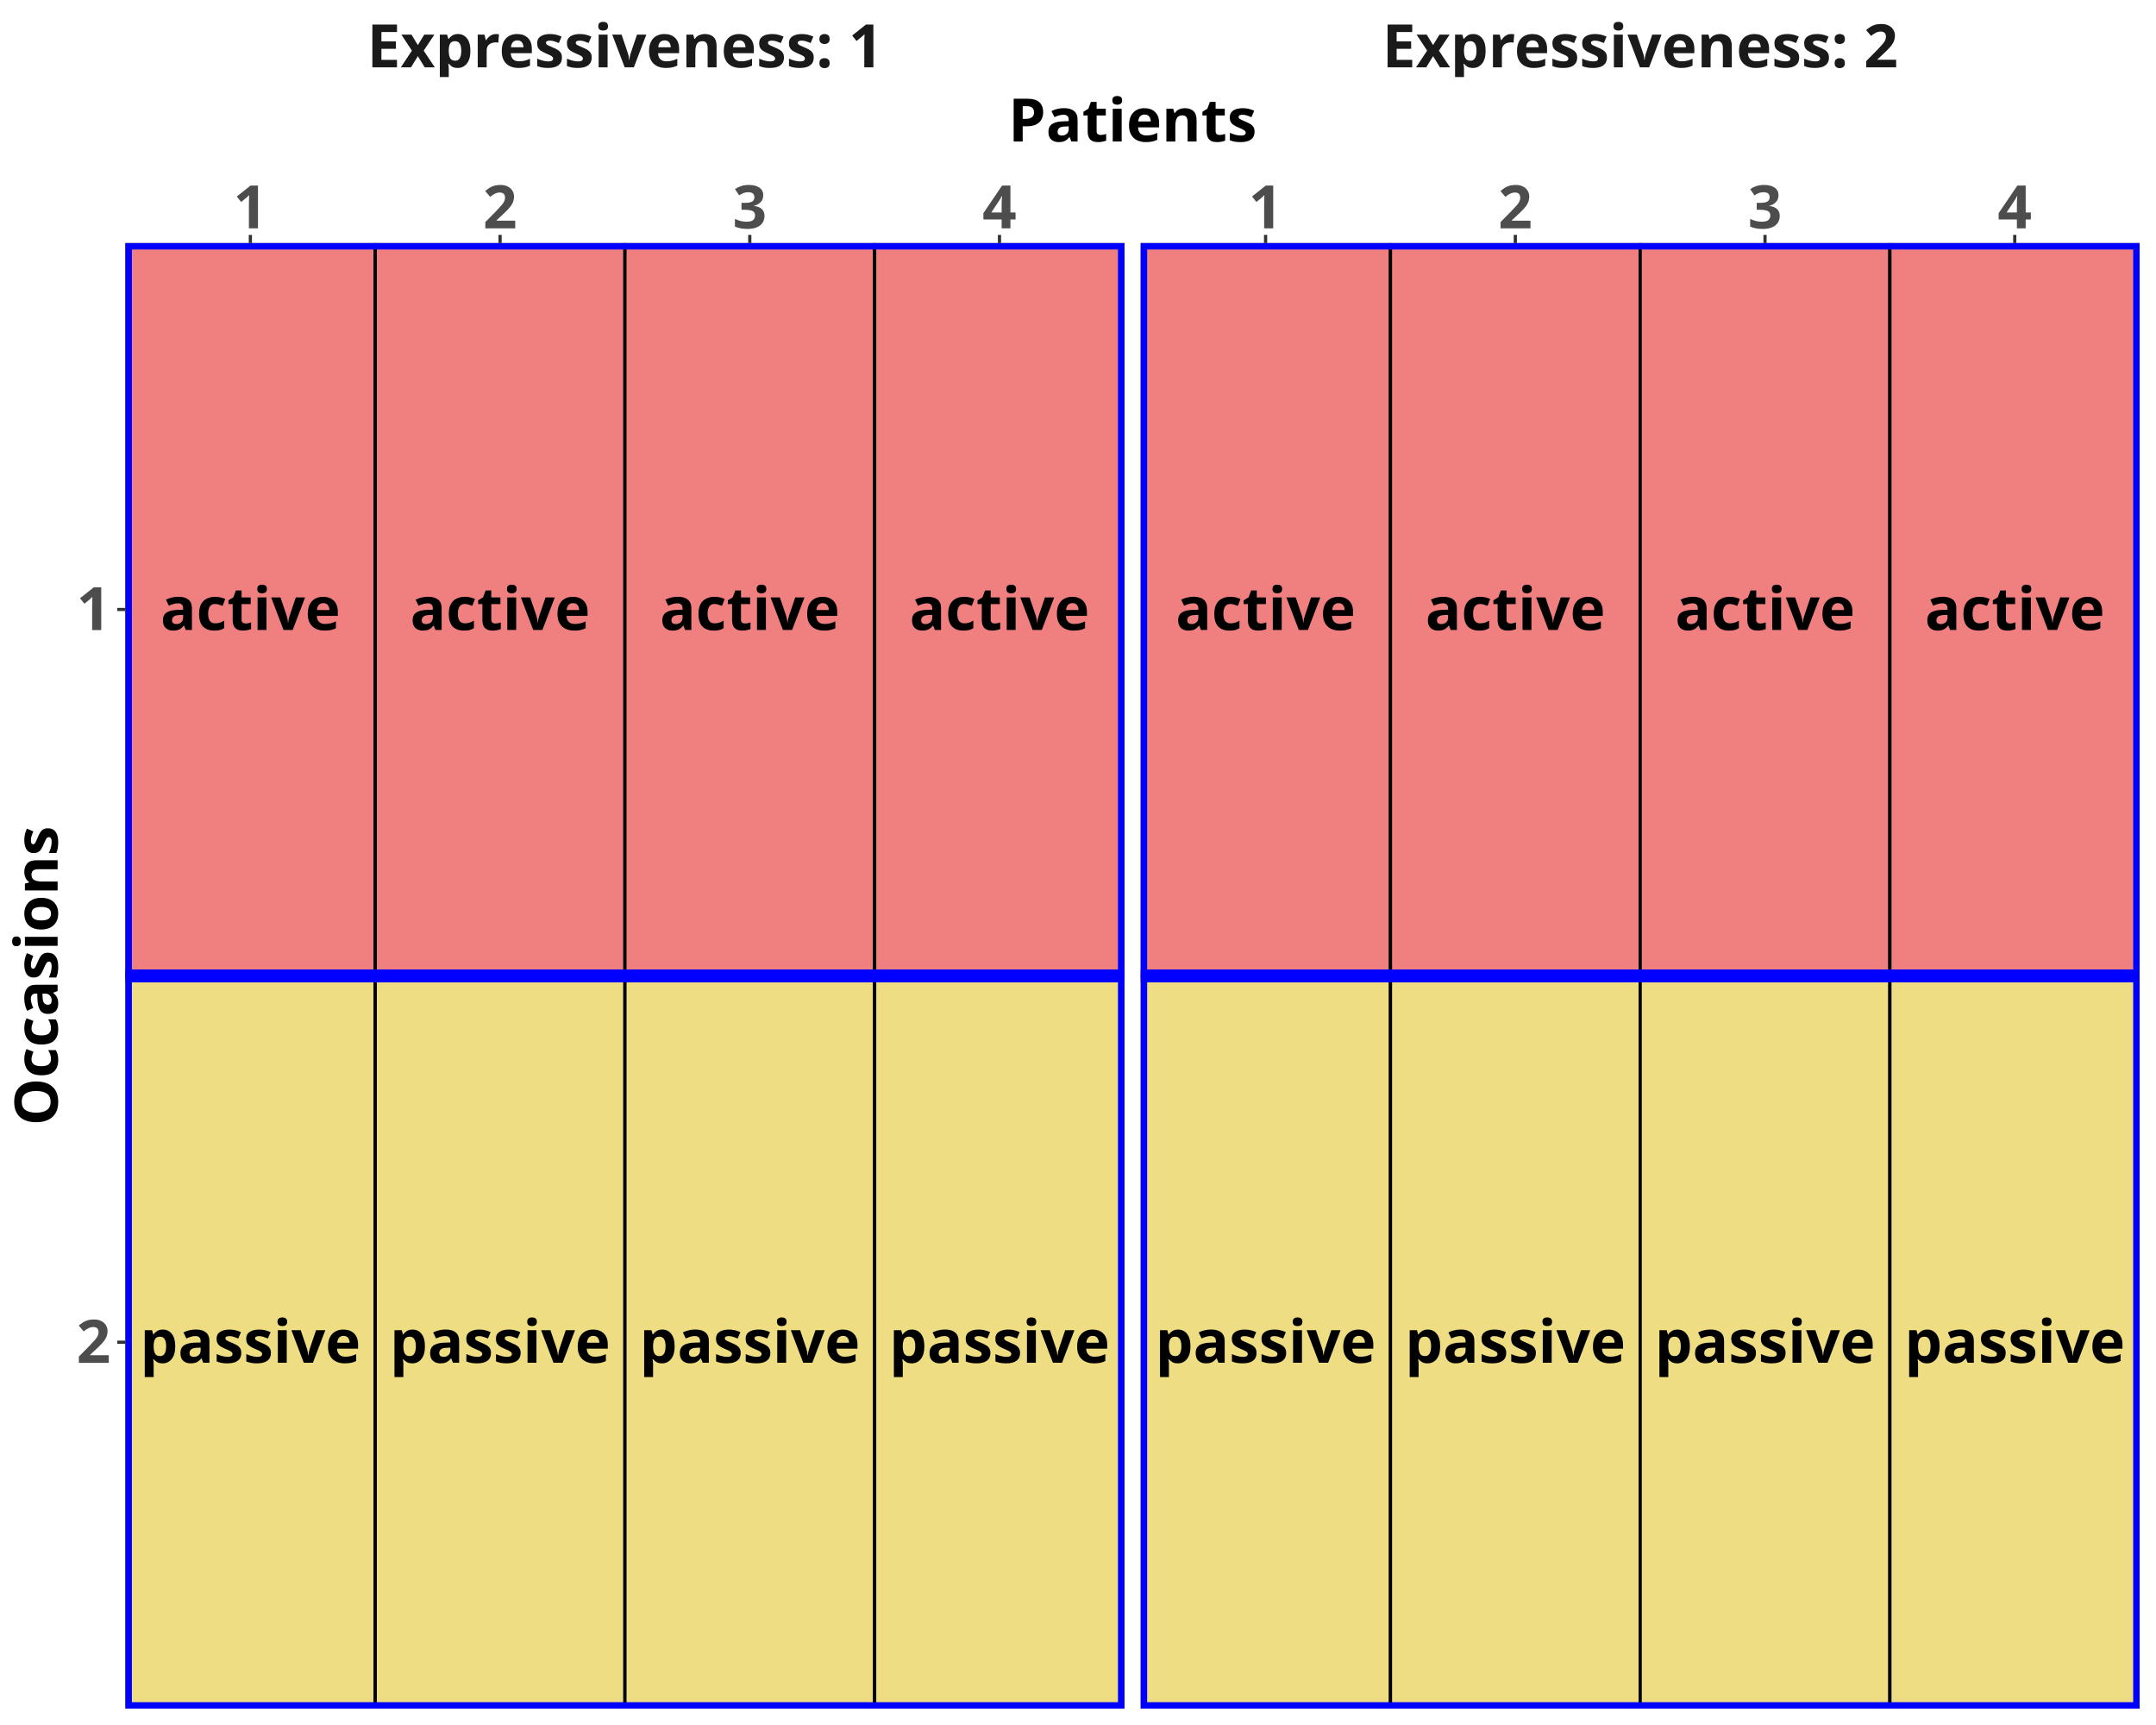
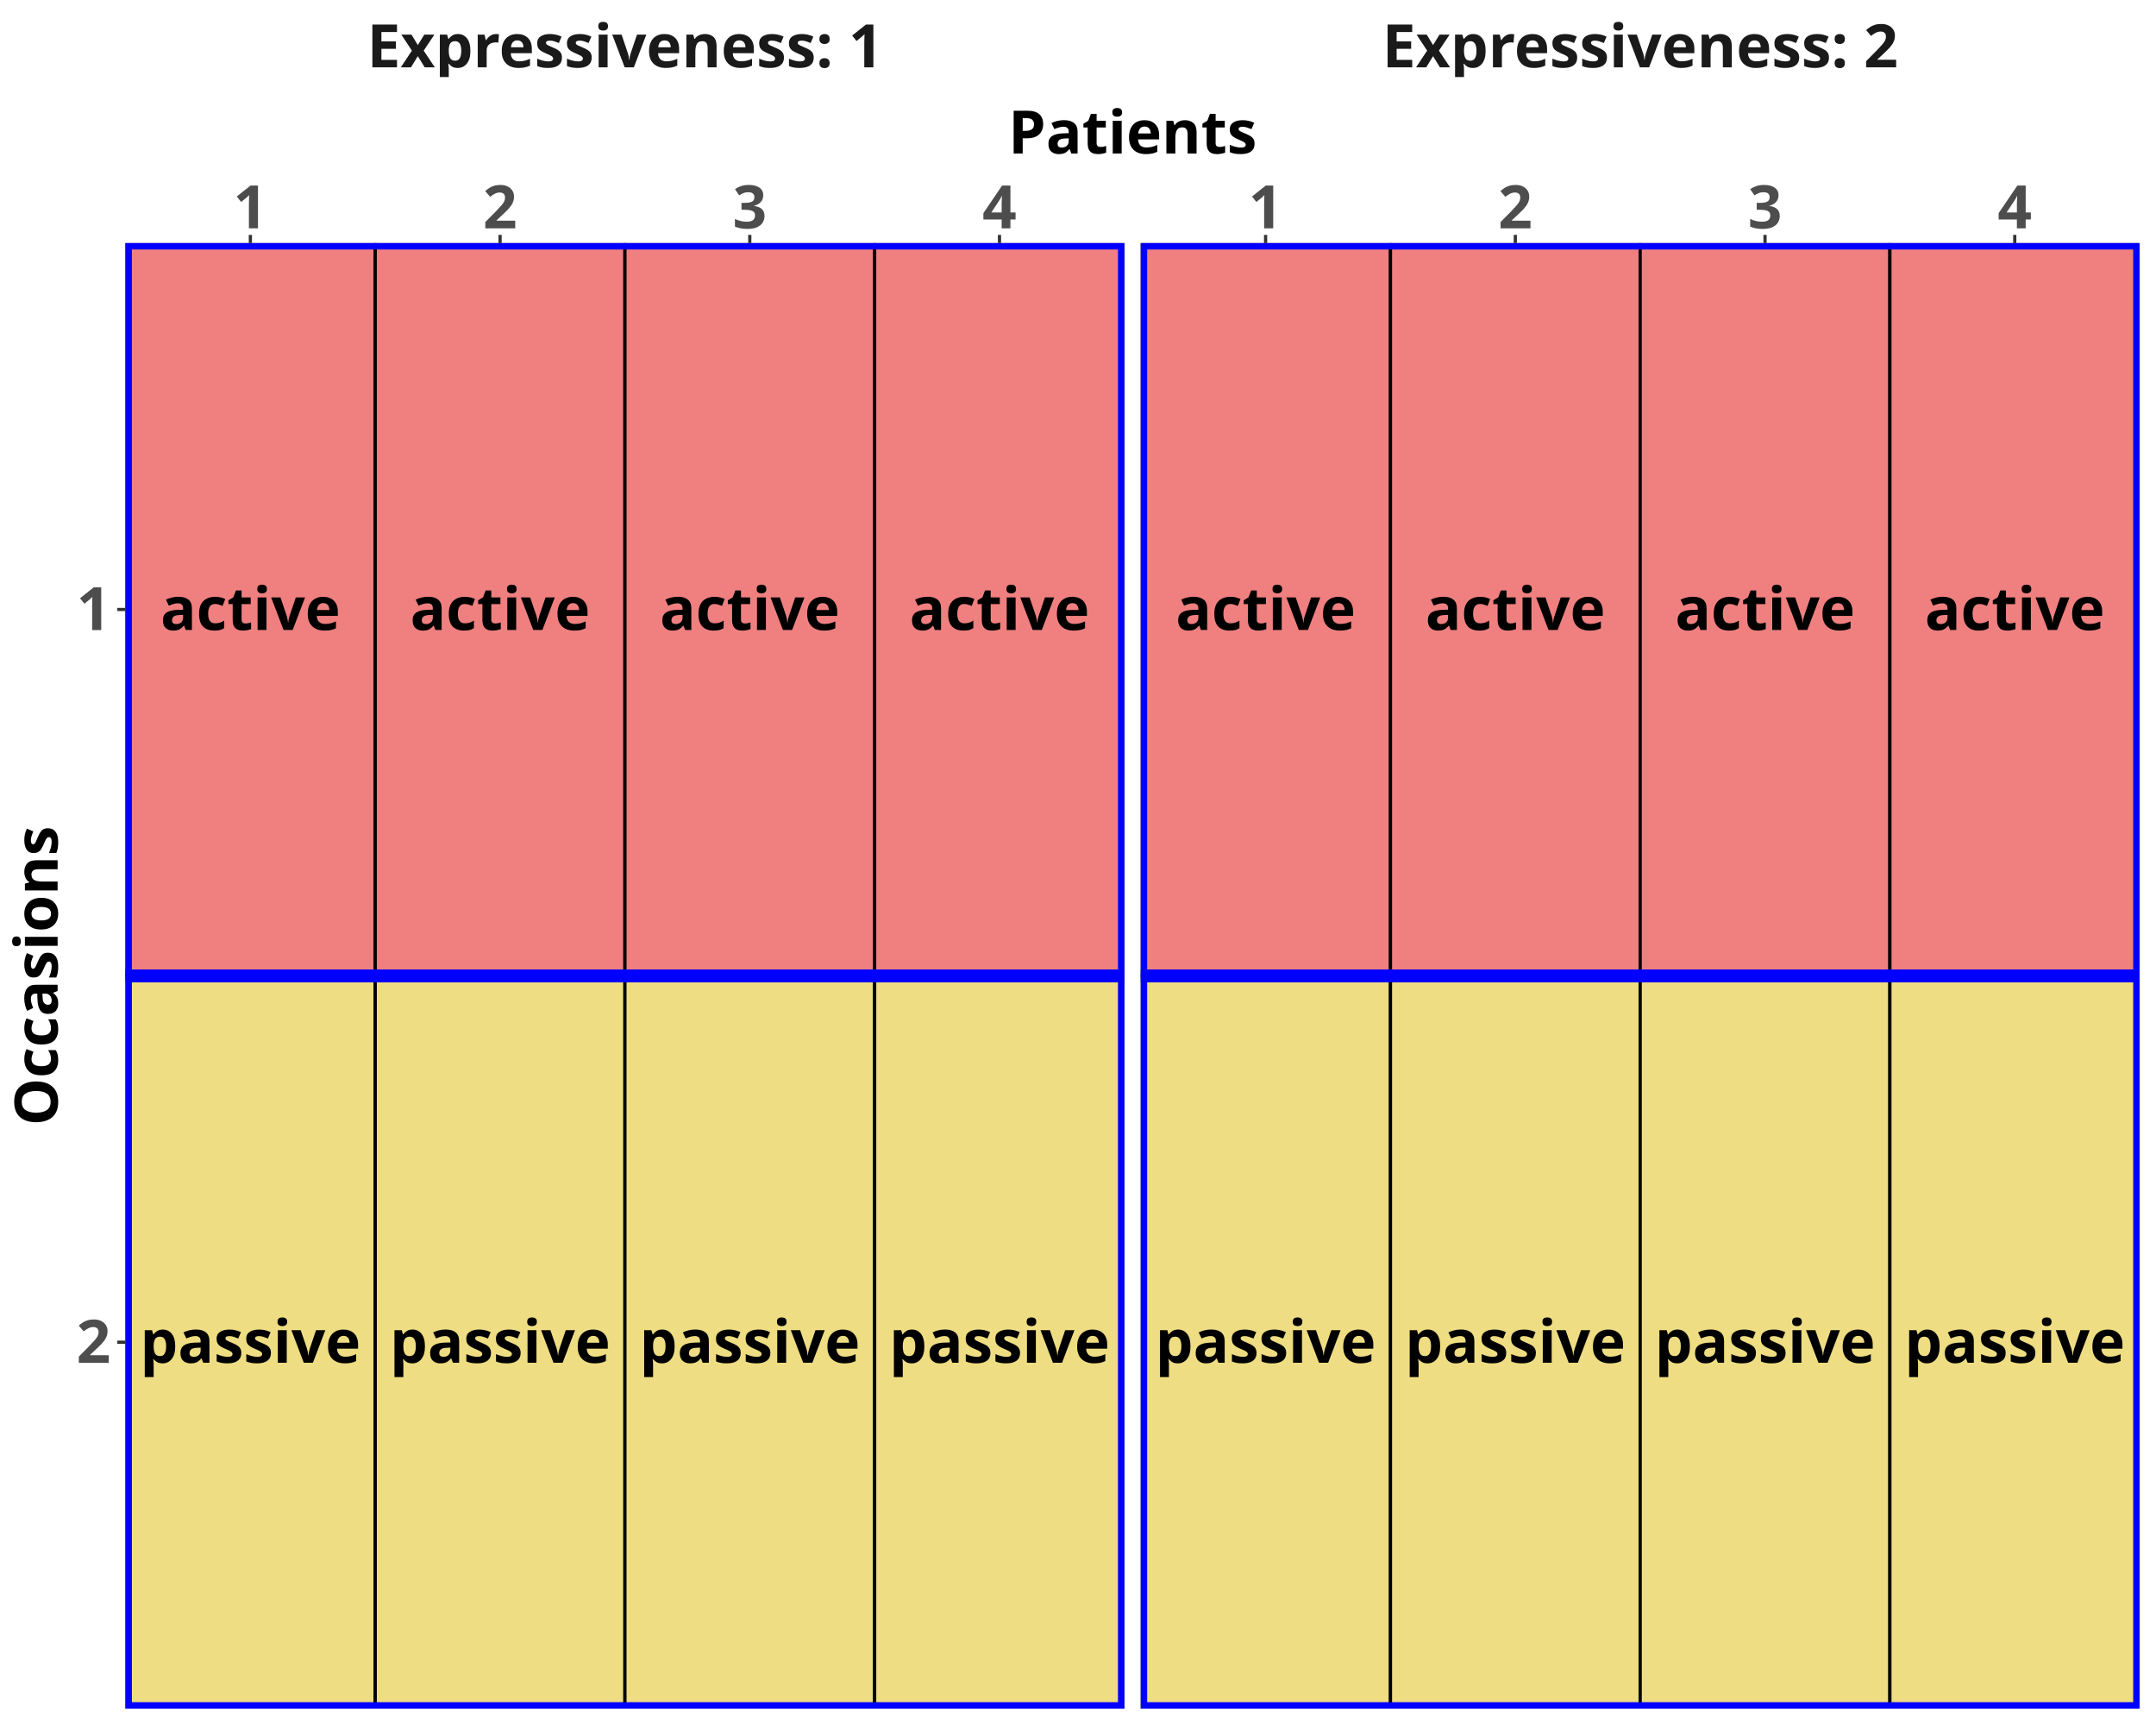
<svg xmlns="http://www.w3.org/2000/svg" class="svglite" data-engine-version="2.0" width="720.00pt" height="576.00pt" viewBox="0 0 720.00 576.00">
  <defs>
    <style type="text/css">
    .svglite line, .svglite polyline, .svglite polygon, .svglite path, .svglite rect, .svglite circle {
      fill: none;
      stroke: #000000;
      stroke-linecap: round;
      stroke-linejoin: round;
      stroke-miterlimit: 10.00;
    }
  </style>
  </defs>
  <rect width="100%" height="100%" style="stroke: none; fill: #FFFFFF;" />
  <defs>
    <clipPath id="cpMC4wMHw3MjAuMDB8MC4wMHw1NzYuMDA=">
      <rect x="0.00" y="0.00" width="720.00" height="576.00" />
    </clipPath>
  </defs>
  <g clip-path="url(#cpMC4wMHw3MjAuMDB8MC4wMHw1NzYuMDA=)">
    <rect x="0.00" y="0.00" width="720.00" height="576.00" style="stroke-width: 1.07; stroke: #FFFFFF; fill: #FFFFFF;" />
  </g>
  <defs>
    <clipPath id="cpNDEuOTF8Mzc1LjQ4fDgxLjE3fDU3MC41Mg==">
      <rect x="41.91" y="81.17" width="333.56" height="489.35" />
    </clipPath>
  </defs>
  <g clip-path="url(#cpNDEuOTF8Mzc1LjQ4fDgxLjE3fDU3MC41Mg==)">
    <polyline points="41.91,448.18 375.48,448.18 " style="stroke-width: 1.07; stroke: #FFFFFF; stroke-linecap: butt;" />
    <polyline points="41.91,203.51 375.48,203.51 " style="stroke-width: 1.07; stroke: #FFFFFF; stroke-linecap: butt;" />
    <polyline points="83.61,570.52 83.61,81.17 " style="stroke-width: 1.07; stroke: #FFFFFF; stroke-linecap: butt;" />
    <polyline points="167.00,570.52 167.00,81.17 " style="stroke-width: 1.07; stroke: #FFFFFF; stroke-linecap: butt;" />
    <polyline points="250.39,570.52 250.39,81.17 " style="stroke-width: 1.07; stroke: #FFFFFF; stroke-linecap: butt;" />
    <polyline points="333.78,570.52 333.78,81.17 " style="stroke-width: 1.07; stroke: #FFFFFF; stroke-linecap: butt;" />
    <rect x="41.91" y="81.17" width="83.39" height="244.67" style="stroke-width: 1.07; stroke-linecap: butt; stroke-linejoin: miter; fill: #F08080;" />
    <rect x="41.91" y="325.85" width="83.39" height="244.67" style="stroke-width: 1.07; stroke-linecap: butt; stroke-linejoin: miter; fill: #EEDD82;" />
    <rect x="125.31" y="81.17" width="83.39" height="244.67" style="stroke-width: 1.07; stroke-linecap: butt; stroke-linejoin: miter; fill: #F08080;" />
    <rect x="125.31" y="325.85" width="83.39" height="244.67" style="stroke-width: 1.07; stroke-linecap: butt; stroke-linejoin: miter; fill: #EEDD82;" />
    <rect x="208.70" y="81.17" width="83.39" height="244.67" style="stroke-width: 1.07; stroke-linecap: butt; stroke-linejoin: miter; fill: #F08080;" />
    <rect x="208.70" y="325.85" width="83.39" height="244.67" style="stroke-width: 1.07; stroke-linecap: butt; stroke-linejoin: miter; fill: #EEDD82;" />
    <rect x="292.09" y="81.17" width="83.39" height="244.67" style="stroke-width: 1.07; stroke-linecap: butt; stroke-linejoin: miter; fill: #F08080;" />
    <rect x="292.09" y="325.85" width="83.39" height="244.67" style="stroke-width: 1.07; stroke-linecap: butt; stroke-linejoin: miter; fill: #EEDD82;" />
    <text x="83.61" y="210.36" text-anchor="middle" style="font-size: 19.92px; font-weight: bold; font-family: sans;" textLength="52.04px" lengthAdjust="spacingAndGlyphs">active</text>
    <text x="83.61" y="455.04" text-anchor="middle" style="font-size: 19.92px; font-weight: bold; font-family: sans;" textLength="67.55px" lengthAdjust="spacingAndGlyphs">passive</text>
    <text x="167.00" y="210.36" text-anchor="middle" style="font-size: 19.92px; font-weight: bold; font-family: sans;" textLength="52.04px" lengthAdjust="spacingAndGlyphs">active</text>
    <text x="167.00" y="455.04" text-anchor="middle" style="font-size: 19.92px; font-weight: bold; font-family: sans;" textLength="67.55px" lengthAdjust="spacingAndGlyphs">passive</text>
    <text x="250.39" y="210.36" text-anchor="middle" style="font-size: 19.92px; font-weight: bold; font-family: sans;" textLength="52.04px" lengthAdjust="spacingAndGlyphs">active</text>
    <text x="250.39" y="455.04" text-anchor="middle" style="font-size: 19.92px; font-weight: bold; font-family: sans;" textLength="67.55px" lengthAdjust="spacingAndGlyphs">passive</text>
    <text x="333.78" y="210.36" text-anchor="middle" style="font-size: 19.92px; font-weight: bold; font-family: sans;" textLength="52.04px" lengthAdjust="spacingAndGlyphs">active</text>
    <text x="333.78" y="455.04" text-anchor="middle" style="font-size: 19.92px; font-weight: bold; font-family: sans;" textLength="67.55px" lengthAdjust="spacingAndGlyphs">passive</text>
    <polyline points="41.91,325.85 41.91,570.52 375.48,570.52 375.48,325.85 41.91,325.85 " style="stroke-width: 4.27; stroke: #0000FF; stroke-linecap: butt;" />
    <polyline points="41.91,81.17 41.91,325.85 375.48,325.85 375.48,81.17 41.91,81.17 " style="stroke-width: 4.27; stroke: #0000FF; stroke-linecap: butt;" />
  </g>
  <g clip-path="url(#cpMC4wMHw3MjAuMDB8MC4wMHw1NzYuMDA=)">
</g>
  <defs>
    <clipPath id="cpMzgwLjk2fDcxNC41Mnw4MS4xN3w1NzAuNTI=">
      <rect x="380.96" y="81.17" width="333.56" height="489.35" />
    </clipPath>
  </defs>
  <g clip-path="url(#cpMzgwLjk2fDcxNC41Mnw4MS4xN3w1NzAuNTI=)">
    <polyline points="380.96,448.18 714.52,448.18 " style="stroke-width: 1.07; stroke: #FFFFFF; stroke-linecap: butt;" />
    <polyline points="380.96,203.51 714.52,203.51 " style="stroke-width: 1.07; stroke: #FFFFFF; stroke-linecap: butt;" />
    <polyline points="422.65,570.52 422.65,81.17 " style="stroke-width: 1.07; stroke: #FFFFFF; stroke-linecap: butt;" />
    <polyline points="506.04,570.52 506.04,81.17 " style="stroke-width: 1.07; stroke: #FFFFFF; stroke-linecap: butt;" />
    <polyline points="589.43,570.52 589.43,81.17 " style="stroke-width: 1.07; stroke: #FFFFFF; stroke-linecap: butt;" />
    <polyline points="672.83,570.52 672.83,81.17 " style="stroke-width: 1.07; stroke: #FFFFFF; stroke-linecap: butt;" />
    <rect x="380.96" y="81.17" width="83.39" height="244.67" style="stroke-width: 1.07; stroke-linecap: butt; stroke-linejoin: miter; fill: #F08080;" />
    <rect x="380.96" y="325.85" width="83.39" height="244.67" style="stroke-width: 1.07; stroke-linecap: butt; stroke-linejoin: miter; fill: #EEDD82;" />
    <rect x="464.35" y="81.17" width="83.39" height="244.67" style="stroke-width: 1.07; stroke-linecap: butt; stroke-linejoin: miter; fill: #F08080;" />
    <rect x="464.35" y="325.85" width="83.39" height="244.67" style="stroke-width: 1.07; stroke-linecap: butt; stroke-linejoin: miter; fill: #EEDD82;" />
    <rect x="547.74" y="81.17" width="83.39" height="244.67" style="stroke-width: 1.07; stroke-linecap: butt; stroke-linejoin: miter; fill: #F08080;" />
    <rect x="547.74" y="325.85" width="83.39" height="244.67" style="stroke-width: 1.07; stroke-linecap: butt; stroke-linejoin: miter; fill: #EEDD82;" />
    <rect x="631.13" y="81.17" width="83.39" height="244.67" style="stroke-width: 1.07; stroke-linecap: butt; stroke-linejoin: miter; fill: #F08080;" />
    <rect x="631.13" y="325.85" width="83.39" height="244.67" style="stroke-width: 1.07; stroke-linecap: butt; stroke-linejoin: miter; fill: #EEDD82;" />
    <text x="422.65" y="210.36" text-anchor="middle" style="font-size: 19.92px; font-weight: bold; font-family: sans;" textLength="52.04px" lengthAdjust="spacingAndGlyphs">active</text>
    <text x="422.65" y="455.04" text-anchor="middle" style="font-size: 19.92px; font-weight: bold; font-family: sans;" textLength="67.55px" lengthAdjust="spacingAndGlyphs">passive</text>
    <text x="506.04" y="210.36" text-anchor="middle" style="font-size: 19.92px; font-weight: bold; font-family: sans;" textLength="52.04px" lengthAdjust="spacingAndGlyphs">active</text>
    <text x="506.04" y="455.04" text-anchor="middle" style="font-size: 19.92px; font-weight: bold; font-family: sans;" textLength="67.55px" lengthAdjust="spacingAndGlyphs">passive</text>
    <text x="589.43" y="210.36" text-anchor="middle" style="font-size: 19.92px; font-weight: bold; font-family: sans;" textLength="52.04px" lengthAdjust="spacingAndGlyphs">active</text>
    <text x="589.43" y="455.04" text-anchor="middle" style="font-size: 19.92px; font-weight: bold; font-family: sans;" textLength="67.55px" lengthAdjust="spacingAndGlyphs">passive</text>
    <text x="672.83" y="210.36" text-anchor="middle" style="font-size: 19.92px; font-weight: bold; font-family: sans;" textLength="52.04px" lengthAdjust="spacingAndGlyphs">active</text>
    <text x="672.83" y="455.04" text-anchor="middle" style="font-size: 19.92px; font-weight: bold; font-family: sans;" textLength="67.55px" lengthAdjust="spacingAndGlyphs">passive</text>
    <polyline points="380.96,325.85 380.96,570.52 714.52,570.52 714.52,325.85 380.96,325.85 " style="stroke-width: 4.27; stroke: #0000FF; stroke-linecap: butt;" />
    <polyline points="380.96,81.17 380.96,325.85 714.52,325.85 714.52,81.17 380.96,81.17 " style="stroke-width: 4.27; stroke: #0000FF; stroke-linecap: butt;" />
  </g>
  <g clip-path="url(#cpMC4wMHw3MjAuMDB8MC4wMHw1NzYuMDA=)">
</g>
  <defs>
    <clipPath id="cpNDEuOTF8Mzc1LjQ4fDUuNDh8MjUuNzM=">
      <rect x="41.91" y="5.48" width="333.56" height="20.25" />
    </clipPath>
  </defs>
  <g clip-path="url(#cpNDEuOTF8Mzc1LjQ4fDUuNDh8MjUuNzM=)">
    <text x="208.70" y="22.49" text-anchor="middle" style="font-size: 20.00px; font-weight: bold; fill: #1A1A1A; font-family: sans;" textLength="162.35px" lengthAdjust="spacingAndGlyphs">Expressiveness: 1</text>
  </g>
  <g clip-path="url(#cpMC4wMHw3MjAuMDB8MC4wMHw1NzYuMDA=)">
</g>
  <defs>
    <clipPath id="cpMzgwLjk2fDcxNC41Mnw1LjQ4fDI1Ljcz">
      <rect x="380.96" y="5.48" width="333.56" height="20.25" />
    </clipPath>
  </defs>
  <g clip-path="url(#cpMzgwLjk2fDcxNC41Mnw1LjQ4fDI1Ljcz)">
    <text x="547.74" y="22.49" text-anchor="middle" style="font-size: 20.00px; font-weight: bold; fill: #1A1A1A; font-family: sans;" textLength="162.35px" lengthAdjust="spacingAndGlyphs">Expressiveness: 2</text>
  </g>
  <g clip-path="url(#cpMC4wMHw3MjAuMDB8MC4wMHw1NzYuMDA=)">
+     <polyline points="83.61,78.43 83.61,81.17 " style="stroke-width: 1.07; stroke: #333333; stroke-linecap: butt;" />
+     <polyline points="167.00,78.43 167.00,81.17 " style="stroke-width: 1.07; stroke: #333333; stroke-linecap: butt;" />
+     <polyline points="250.39,78.43 250.39,81.17 " style="stroke-width: 1.07; stroke: #333333; stroke-linecap: butt;" />
+     <polyline points="333.78,78.43 333.78,81.17 " style="stroke-width: 1.07; stroke: #333333; stroke-linecap: butt;" />
    <text x="83.61" y="76.24" text-anchor="middle" style="font-size: 20.00px; font-weight: bold; fill: #4D4D4D; font-family: sans;" textLength="11.12px" lengthAdjust="spacingAndGlyphs">1</text>
    <text x="167.00" y="76.24" text-anchor="middle" style="font-size: 20.00px; font-weight: bold; fill: #4D4D4D; font-family: sans;" textLength="11.12px" lengthAdjust="spacingAndGlyphs">2</text>
    <text x="250.39" y="76.24" text-anchor="middle" style="font-size: 20.00px; font-weight: bold; fill: #4D4D4D; font-family: sans;" textLength="11.12px" lengthAdjust="spacingAndGlyphs">3</text>
    <text x="333.78" y="76.24" text-anchor="middle" style="font-size: 20.00px; font-weight: bold; fill: #4D4D4D; font-family: sans;" textLength="11.12px" lengthAdjust="spacingAndGlyphs">4</text>
-     <polyline points="83.61,81.17 83.61,78.43 " style="stroke-width: 1.07; stroke: #333333; stroke-linecap: butt;" />
-     <polyline points="167.00,81.17 167.00,78.43 " style="stroke-width: 1.07; stroke: #333333; stroke-linecap: butt;" />
-     <polyline points="250.39,81.17 250.39,78.43 " style="stroke-width: 1.07; stroke: #333333; stroke-linecap: butt;" />
-     <polyline points="333.78,81.17 333.78,78.43 " style="stroke-width: 1.07; stroke: #333333; stroke-linecap: butt;" />
+     <polyline points="422.65,78.43 422.65,81.17 " style="stroke-width: 1.07; stroke: #333333; stroke-linecap: butt;" />
+     <polyline points="506.04,78.43 506.04,81.17 " style="stroke-width: 1.07; stroke: #333333; stroke-linecap: butt;" />
+     <polyline points="589.43,78.43 589.43,81.17 " style="stroke-width: 1.07; stroke: #333333; stroke-linecap: butt;" />
+     <polyline points="672.83,78.43 672.83,81.17 " style="stroke-width: 1.07; stroke: #333333; stroke-linecap: butt;" />
    <text x="422.65" y="76.24" text-anchor="middle" style="font-size: 20.00px; font-weight: bold; fill: #4D4D4D; font-family: sans;" textLength="11.12px" lengthAdjust="spacingAndGlyphs">1</text>
    <text x="506.04" y="76.24" text-anchor="middle" style="font-size: 20.00px; font-weight: bold; fill: #4D4D4D; font-family: sans;" textLength="11.12px" lengthAdjust="spacingAndGlyphs">2</text>
    <text x="589.43" y="76.24" text-anchor="middle" style="font-size: 20.00px; font-weight: bold; fill: #4D4D4D; font-family: sans;" textLength="11.12px" lengthAdjust="spacingAndGlyphs">3</text>
    <text x="672.83" y="76.24" text-anchor="middle" style="font-size: 20.00px; font-weight: bold; fill: #4D4D4D; font-family: sans;" textLength="11.12px" lengthAdjust="spacingAndGlyphs">4</text>
-     <polyline points="422.65,81.17 422.65,78.43 " style="stroke-width: 1.07; stroke: #333333; stroke-linecap: butt;" />
-     <polyline points="506.04,81.17 506.04,78.43 " style="stroke-width: 1.07; stroke: #333333; stroke-linecap: butt;" />
-     <polyline points="589.43,81.17 589.43,78.43 " style="stroke-width: 1.07; stroke: #333333; stroke-linecap: butt;" />
-     <polyline points="672.83,81.17 672.83,78.43 " style="stroke-width: 1.07; stroke: #333333; stroke-linecap: butt;" />
    <text x="36.98" y="455.07" text-anchor="end" style="font-size: 20.00px; font-weight: bold; fill: #4D4D4D; font-family: sans;" textLength="11.12px" lengthAdjust="spacingAndGlyphs">2</text>
    <text x="36.98" y="210.39" text-anchor="end" style="font-size: 20.00px; font-weight: bold; fill: #4D4D4D; font-family: sans;" textLength="11.12px" lengthAdjust="spacingAndGlyphs">1</text>
    <polyline points="39.17,448.18 41.91,448.18 " style="stroke-width: 1.07; stroke: #333333; stroke-linecap: butt;" />
    <polyline points="39.17,203.51 41.91,203.51 " style="stroke-width: 1.07; stroke: #333333; stroke-linecap: butt;" />
-     <text x="378.22" y="47.25" text-anchor="middle" style="font-size: 20.00px; font-weight: bold; font-family: sans;" textLength="72.28px" lengthAdjust="spacingAndGlyphs">Patients</text>
+     <text x="378.22" y="51.26" text-anchor="middle" style="font-size: 20.00px; font-weight: bold; font-family: sans;" textLength="72.28px" lengthAdjust="spacingAndGlyphs">Patients</text>
    <text transform="translate(19.24,325.85) rotate(-90)" text-anchor="middle" style="font-size: 20.00px; font-weight: bold; font-family: sans;" textLength="93.41px" lengthAdjust="spacingAndGlyphs">Occasions</text>
  </g>
</svg>
